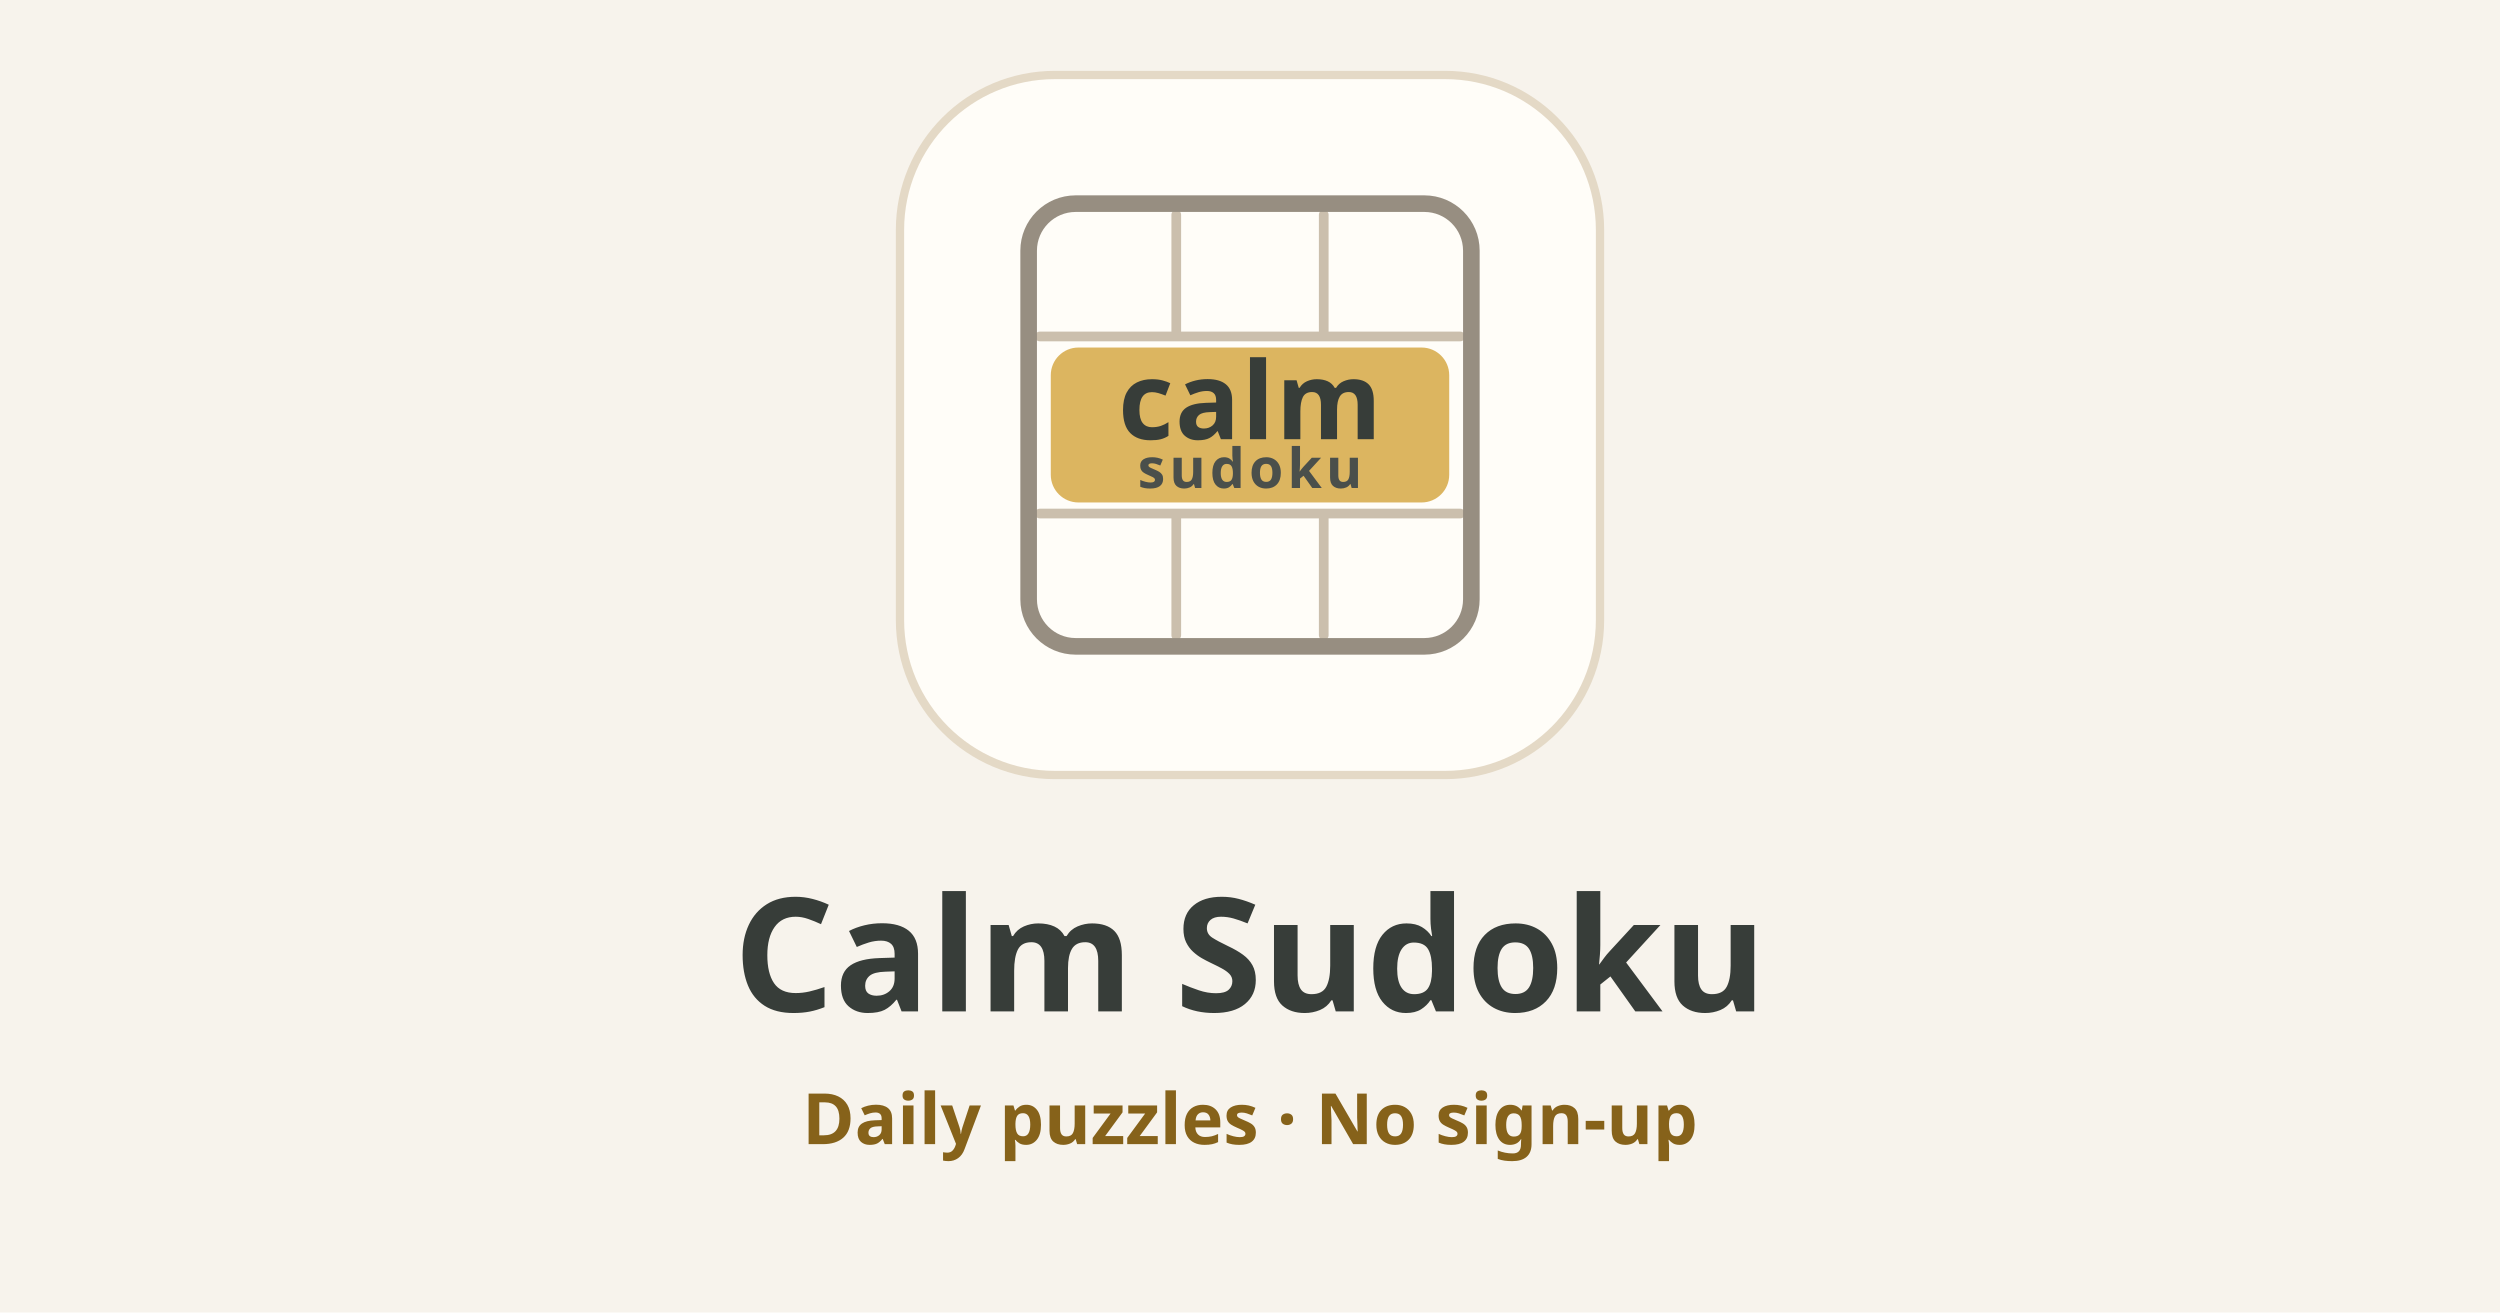
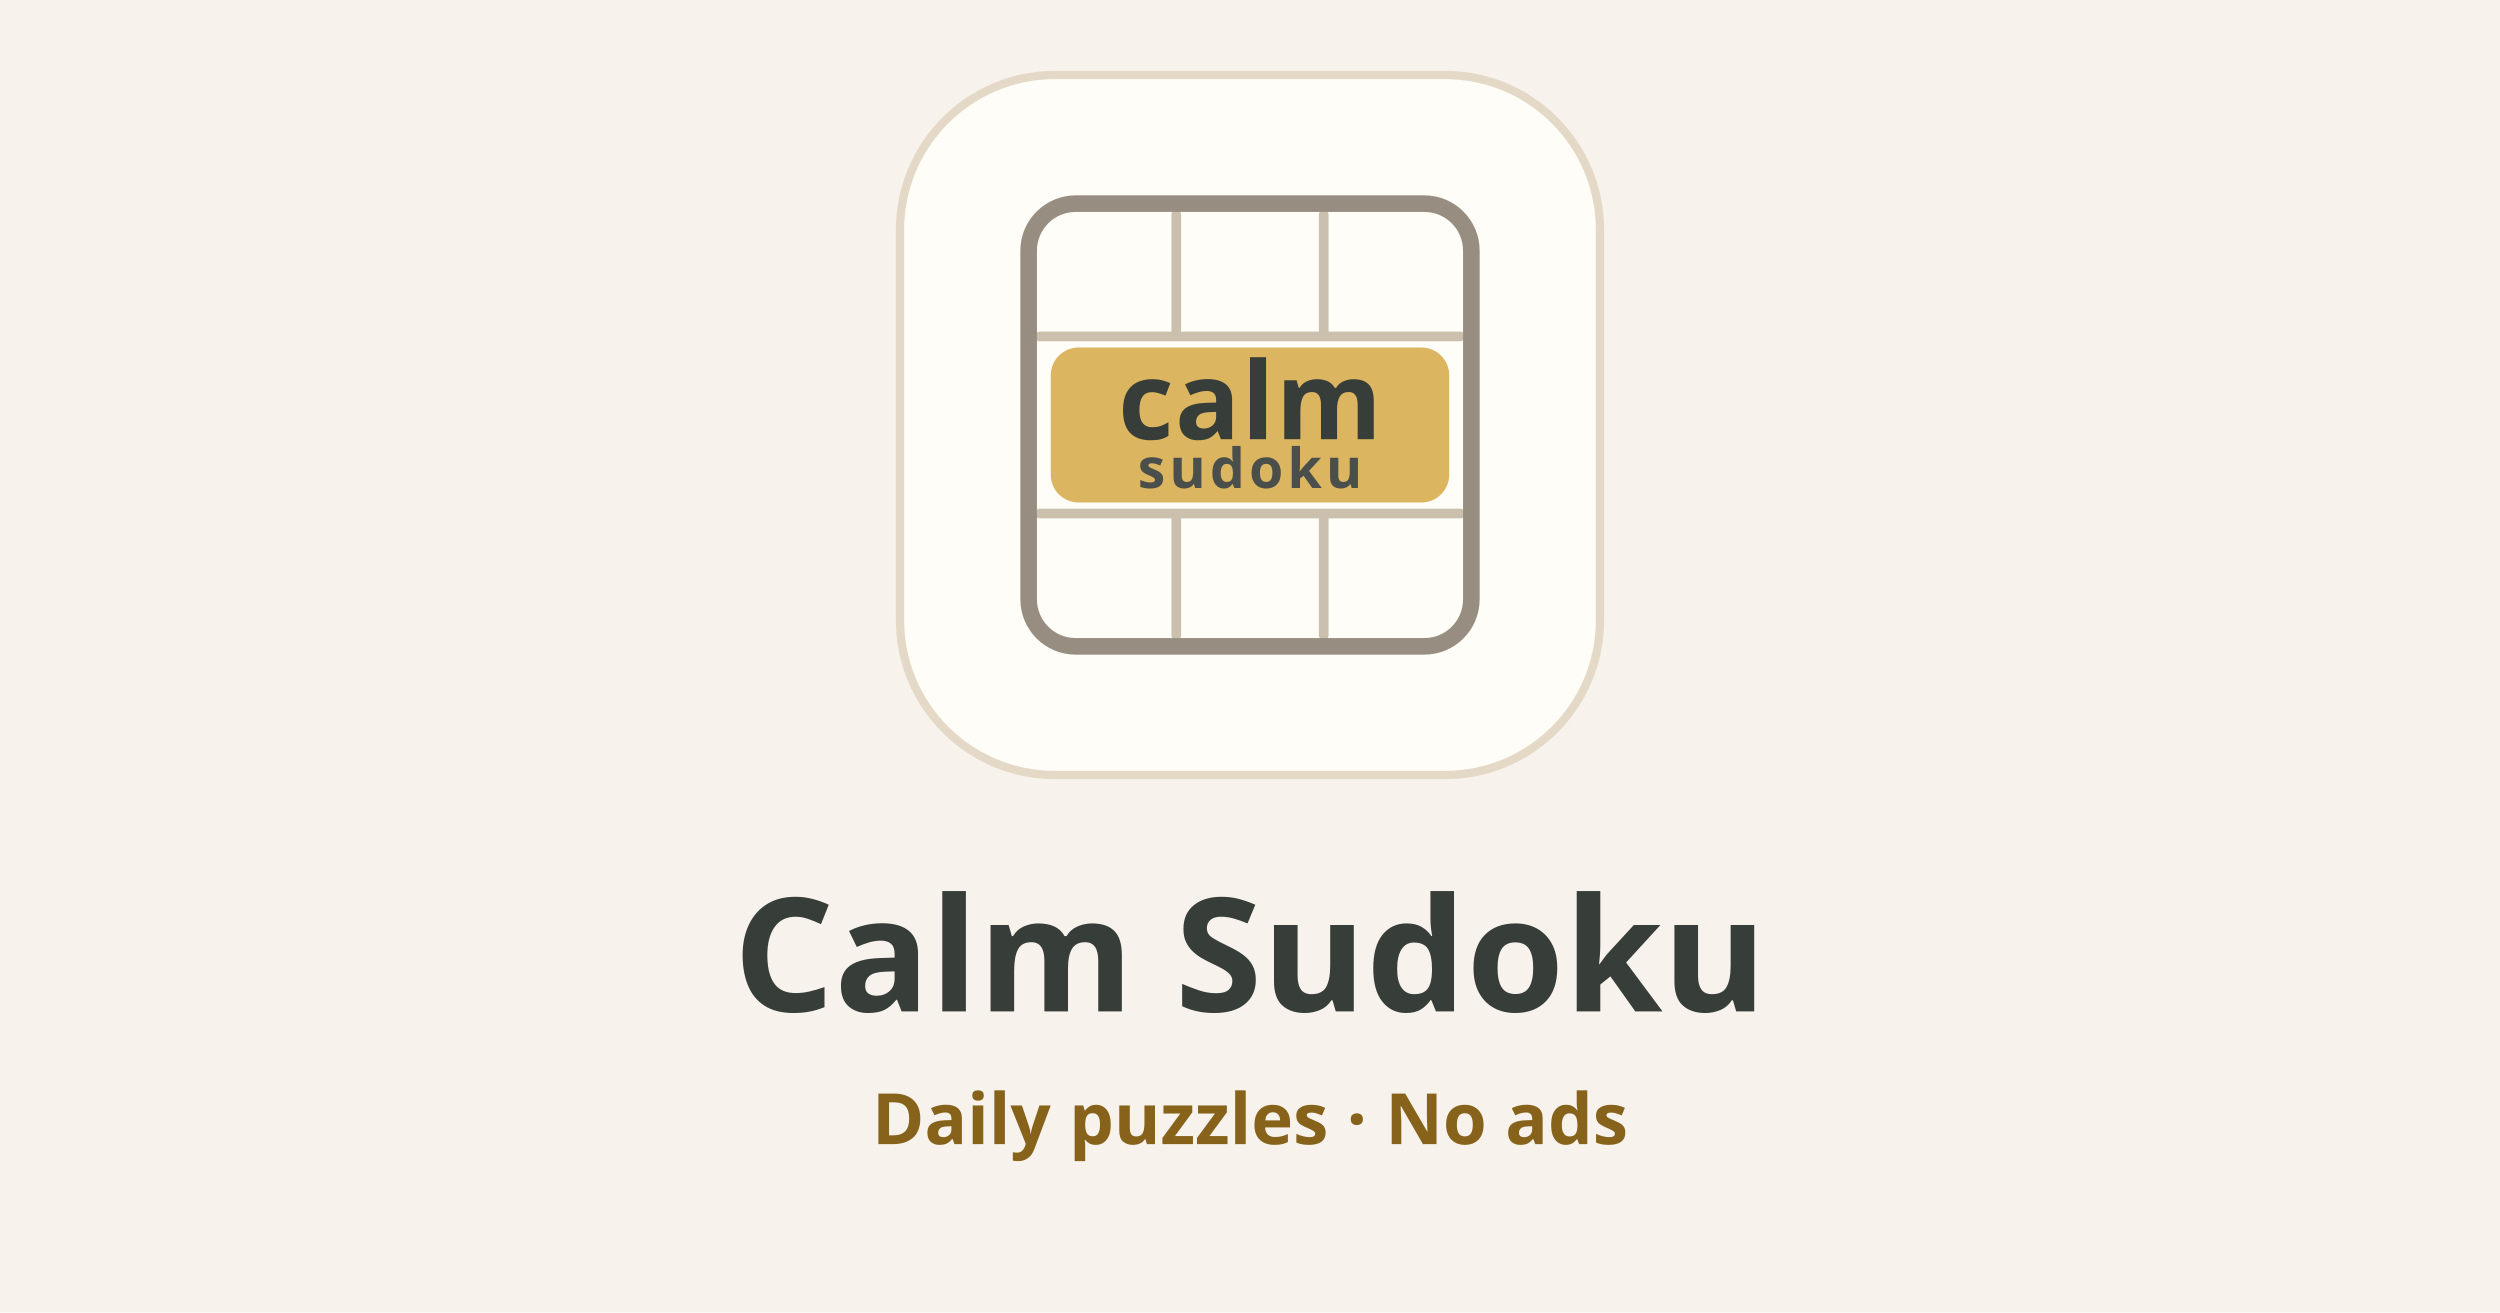
<svg xmlns="http://www.w3.org/2000/svg" viewBox="0 0 1200 630" width="1200" height="630">
  <style>@font-face { font-family: "Nunito"; src: url("../fonts/nunito-latin-variable.woff2") format("woff2"); font-weight: 200 1000; }</style>
  <rect width="1200" height="630" fill="#f7f3ec" />
  <g transform="translate(430 34) scale(0.6640625)">
    <rect x="3" y="3" width="506" height="506" rx="112" fill="#fffdf8" stroke="#e4d9c6" stroke-width="6" />
    <path d="M202.7 104V192M309.3 104V192M202.7 320V408M309.3 320V408M104 192h304M104 320h304" stroke="#cbbfad" stroke-width="7" stroke-linecap="round" />
    <rect x="112" y="200" width="288" height="112" rx="20" fill="#dcb560" />
    <rect x="96" y="96" width="320" height="320" rx="34" fill="none" stroke="#978e81" stroke-width="12" />
    <text x="256" y="236" text-anchor="middle" dominant-baseline="central" font-family="Nunito" font-weight="800" font-size="78" letter-spacing="1" fill="#373d39">calm</text>
    <text x="256" y="286" text-anchor="middle" dominant-baseline="central" font-family="Nunito" font-weight="700" font-size="40" letter-spacing="3" fill="#4a4f4b">sudoku</text>
  </g>
  <text x="600" y="456" text-anchor="middle" dominant-baseline="central" font-family="Nunito" font-weight="800" font-size="76" fill="#373d39">Calm Sudoku</text>
-   <text x="600" y="536" text-anchor="middle" dominant-baseline="central" font-family="Nunito" font-weight="700" font-size="34" fill="#86621a">Daily puzzles · No sign-up</text>
+   <text x="600" y="536" text-anchor="middle" dominant-baseline="central" font-family="Nunito" font-weight="700" font-size="34" fill="#86621a">Daily puzzles · No ads</text>
</svg>
